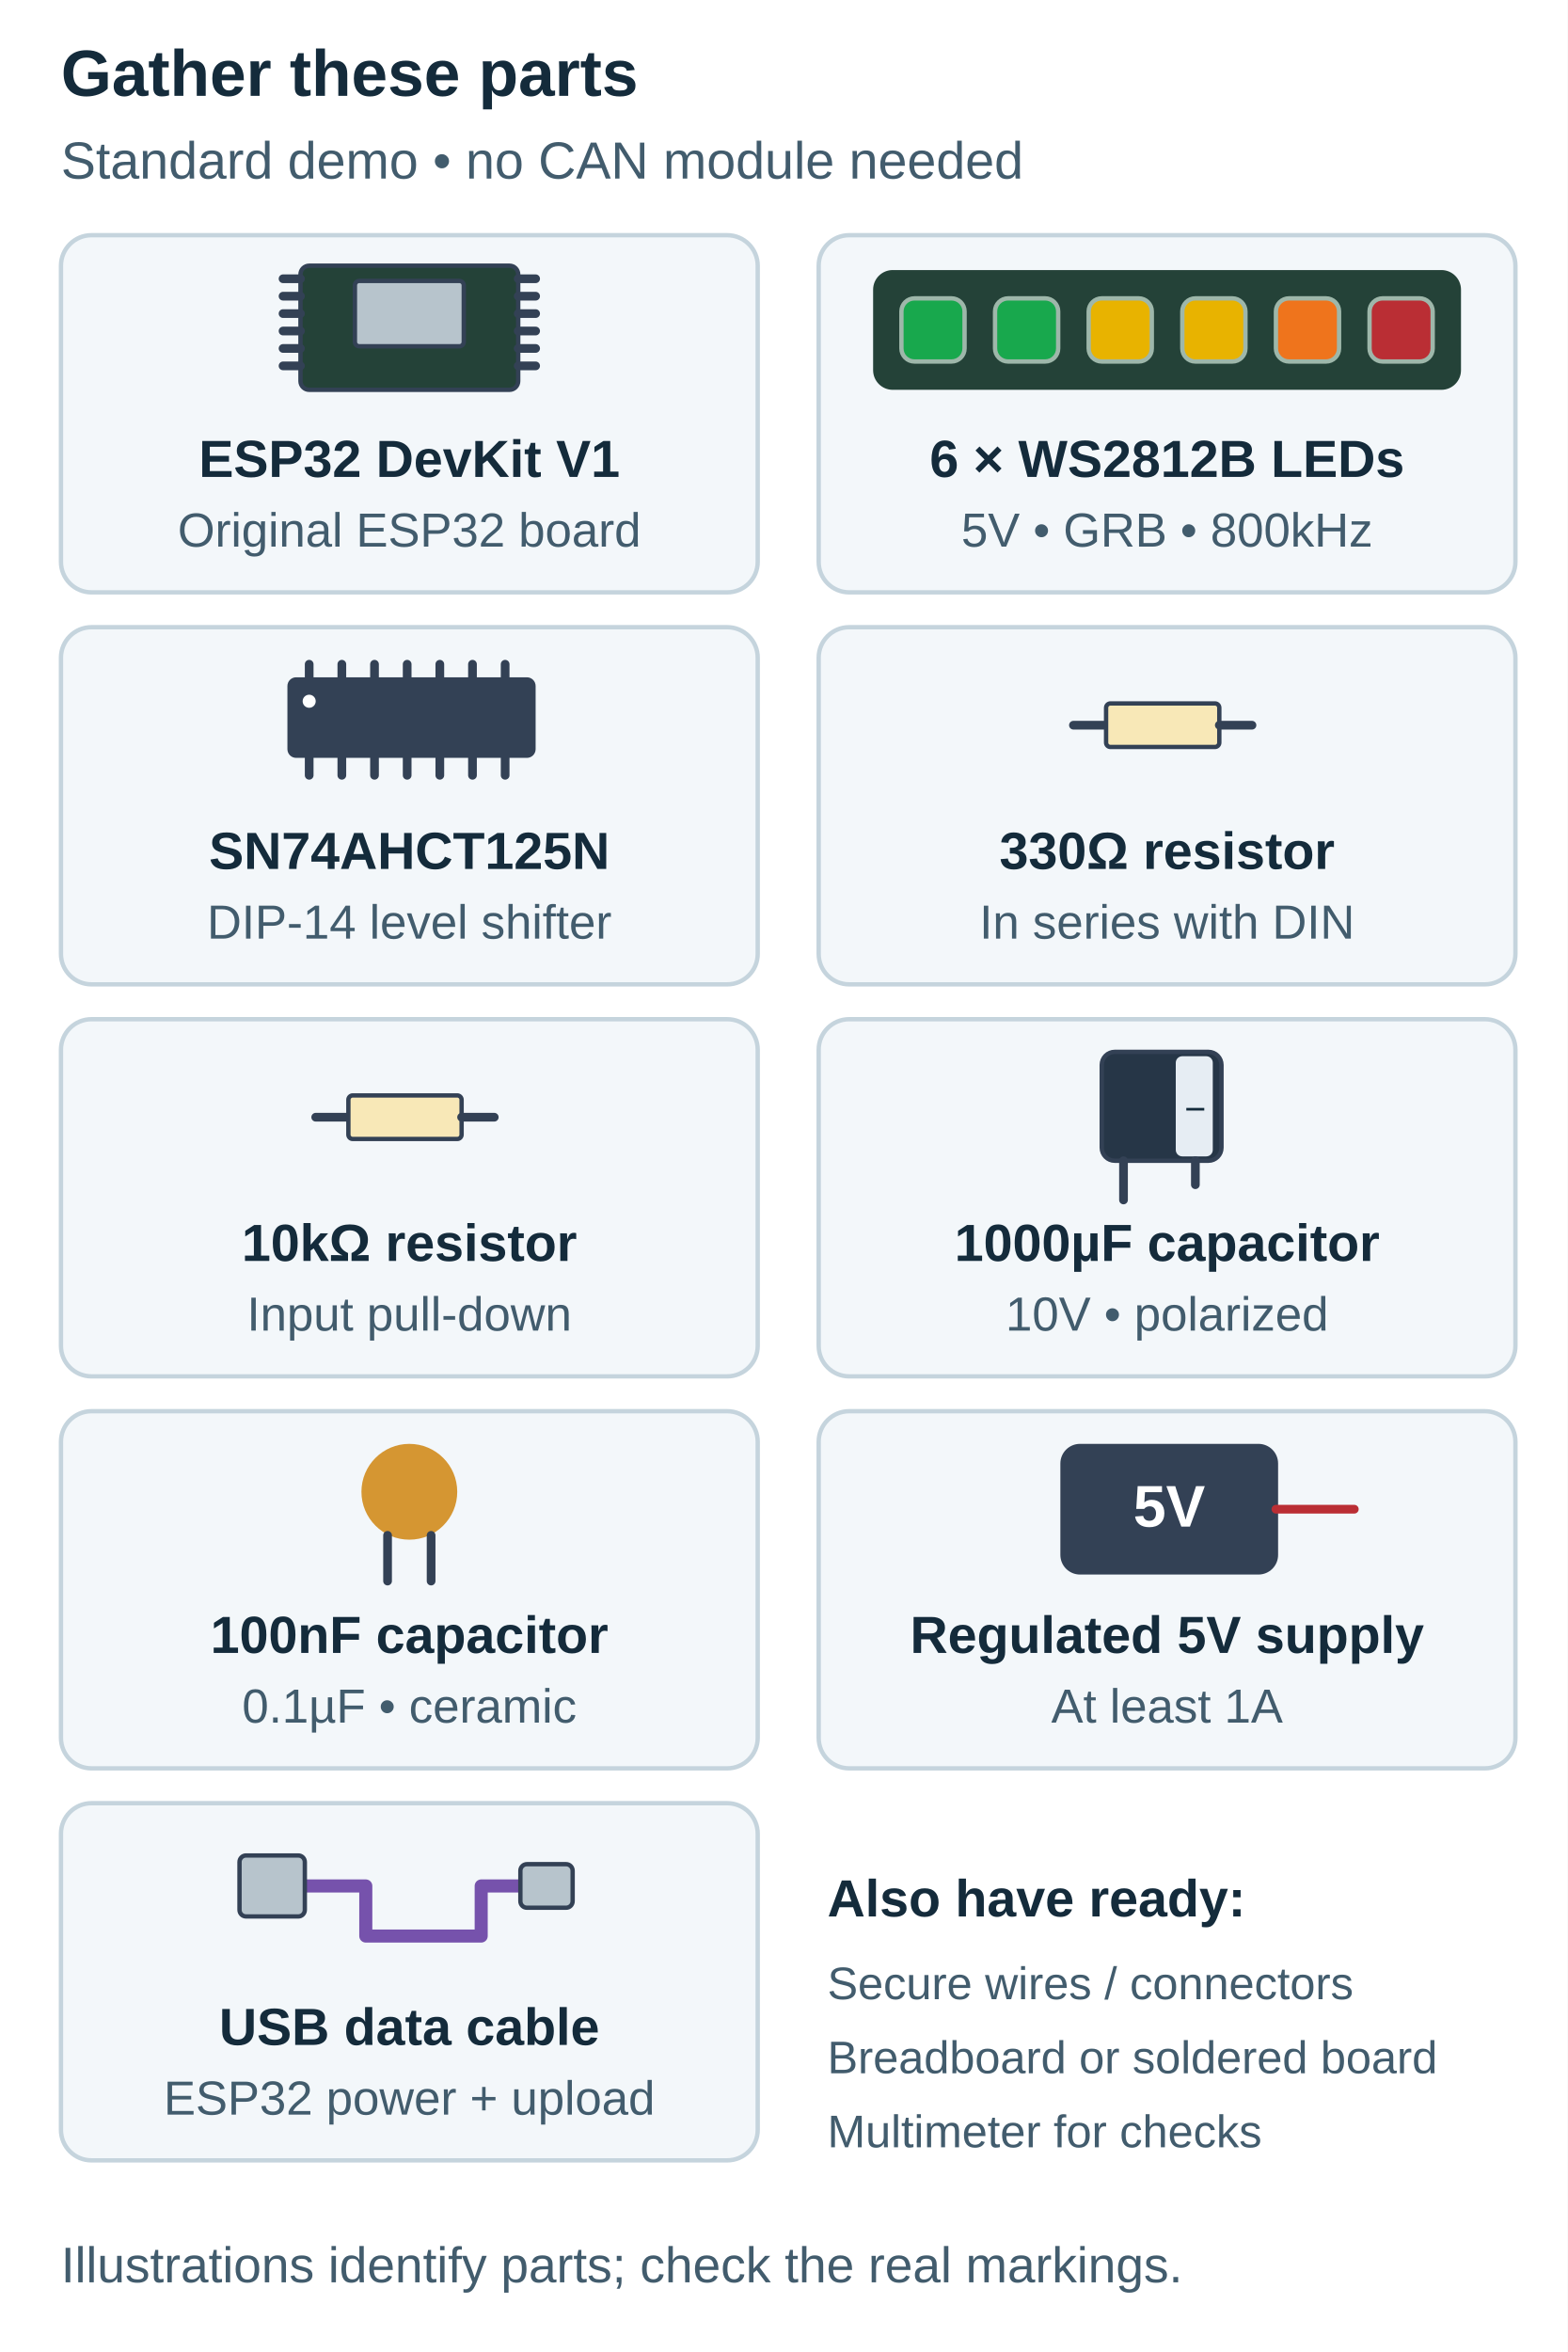
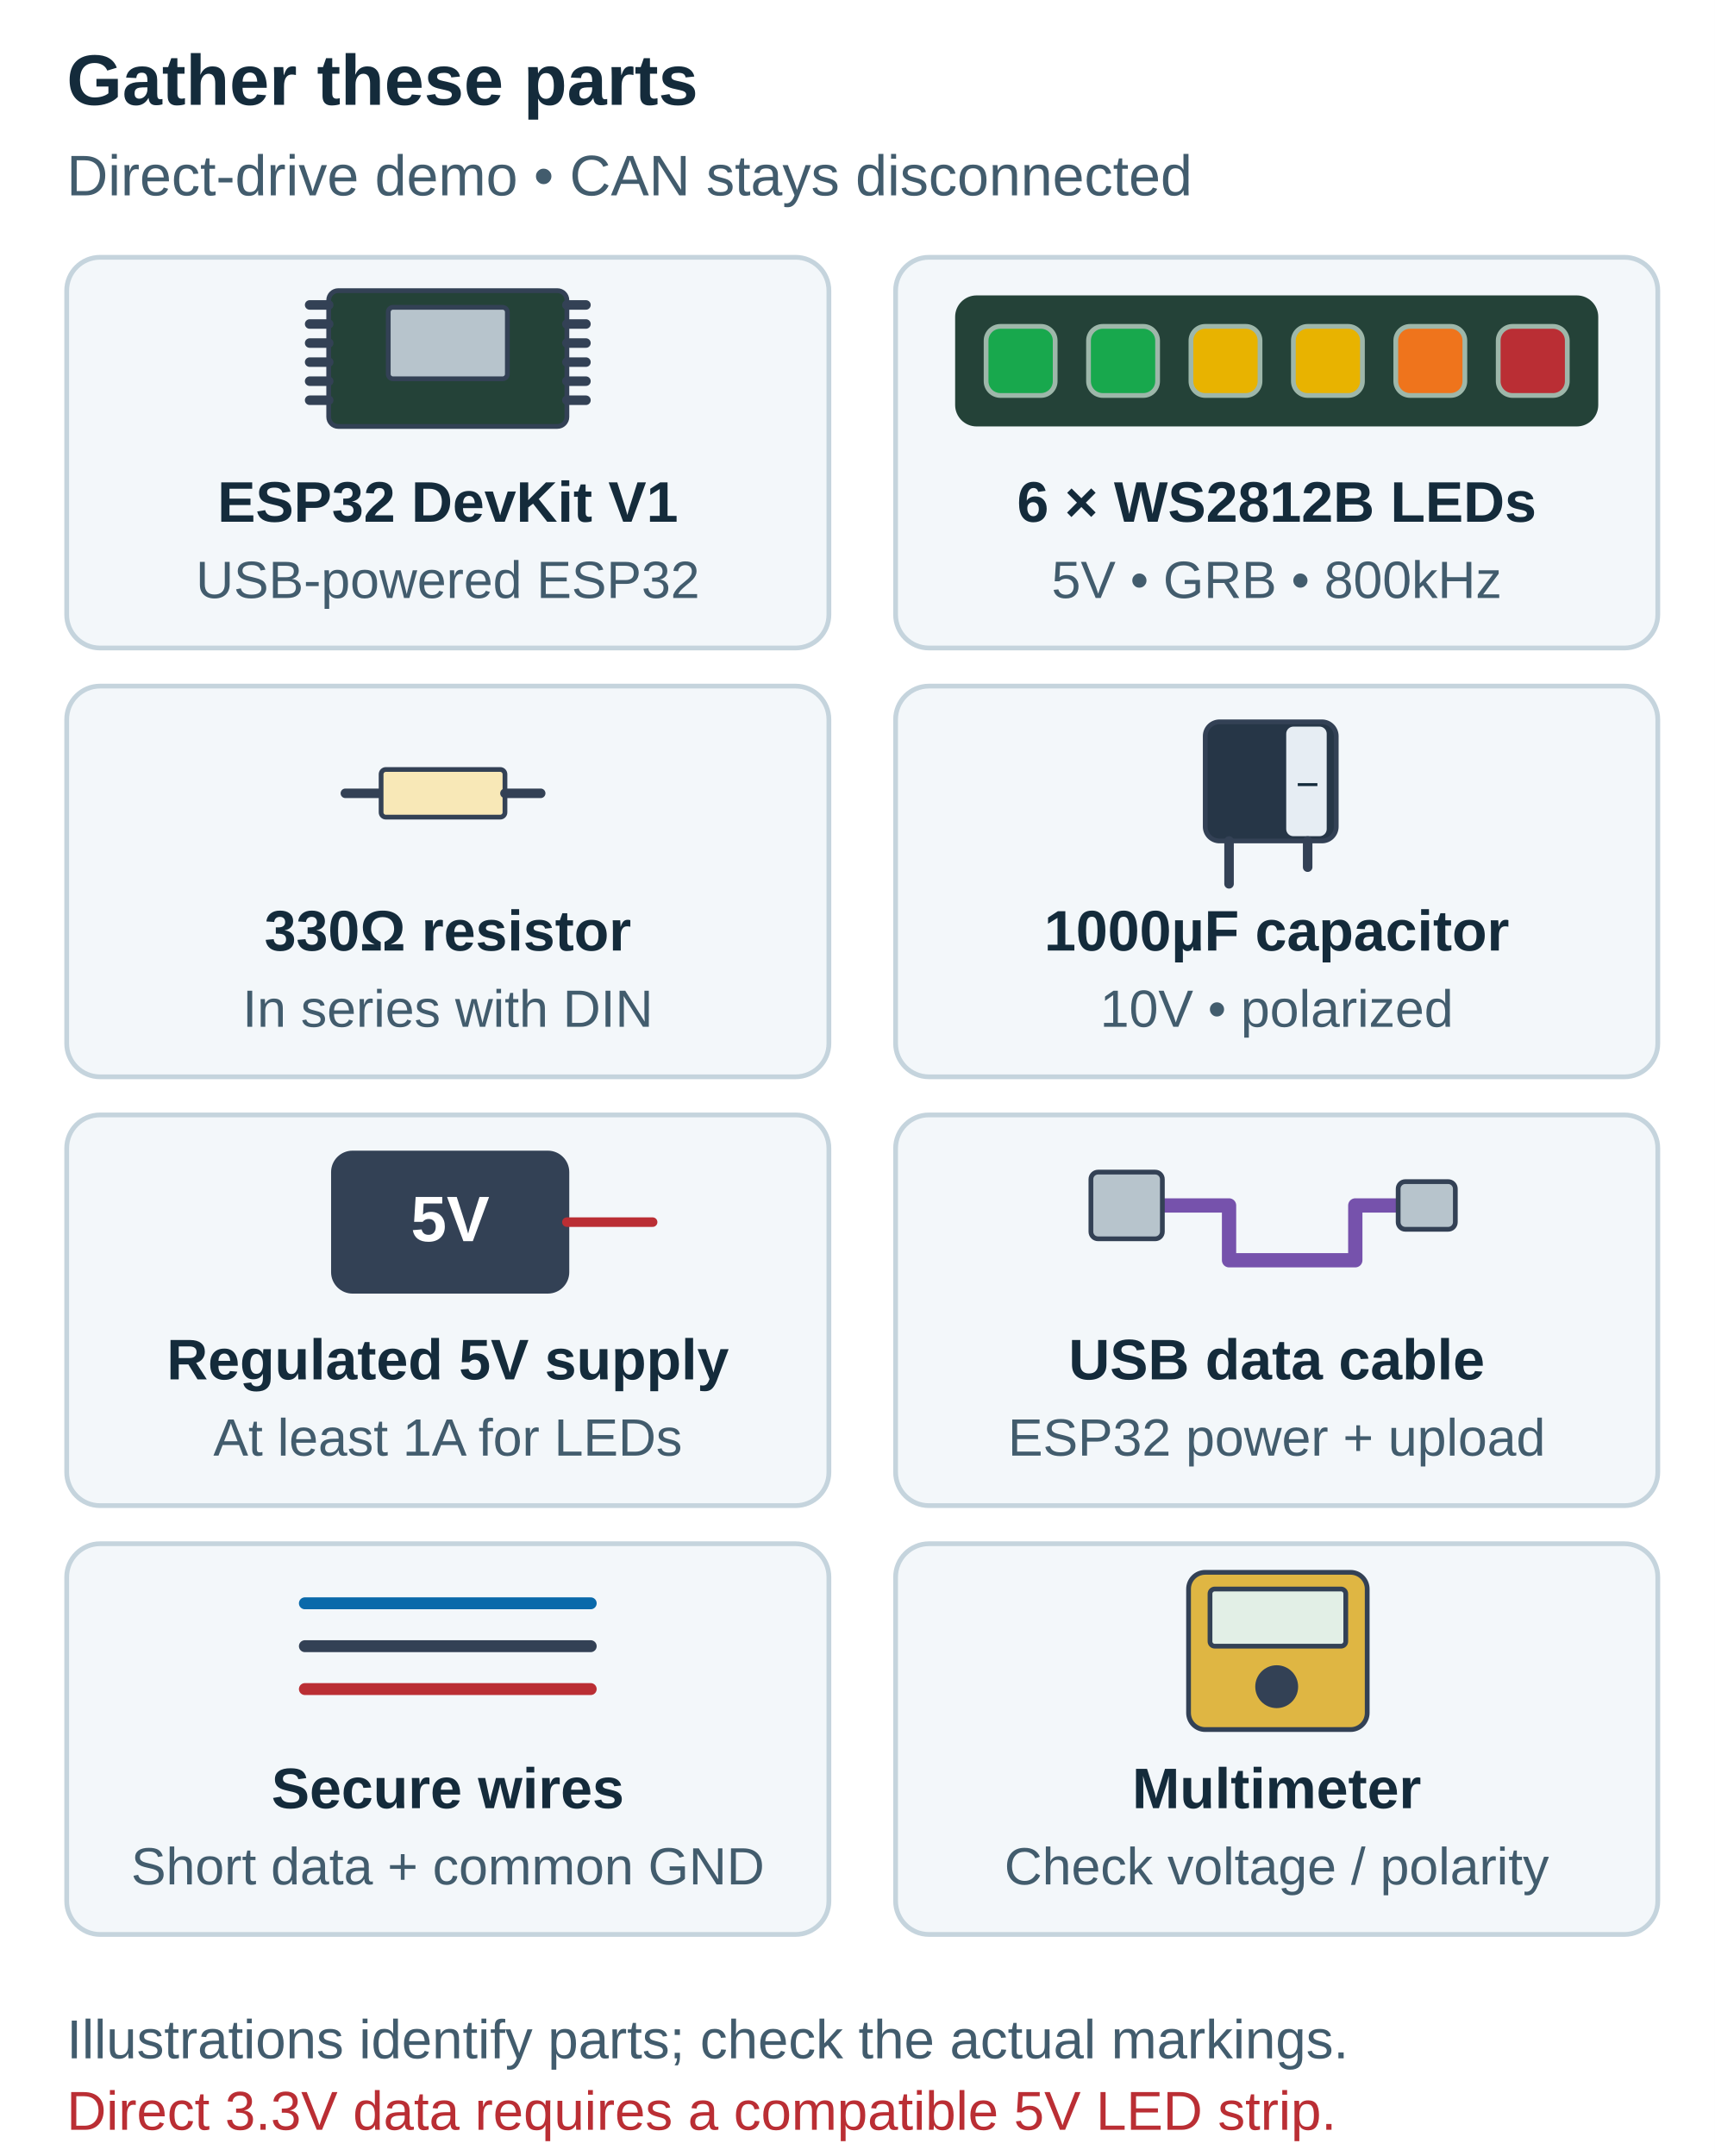
- <svg xmlns="http://www.w3.org/2000/svg" width="720" height="1080" viewBox="0 0 720 1080" role="img" aria-labelledby="title desc">
+ <svg xmlns="http://www.w3.org/2000/svg" width="720" height="905" viewBox="0 0 720 905" role="img" aria-labelledby="title desc">
  <style>text{font-family:Arial,Helvetica,sans-serif}path,line,rect,circle{stroke-linecap:round;stroke-linejoin:round}</style>
-   <rect width="720" height="1080" fill="#ffffff" />
+   <rect width="720" height="905" fill="#ffffff" />
  <text x="28" y="44" font-size="30" fill="#142b3b" font-weight="700" text-anchor="start">Gather these parts</text>
-   <text x="28" y="82" font-size="24" fill="#425c6d" font-weight="400" text-anchor="start">Standard demo • no CAN module needed</text>
+   <text x="28" y="82" font-size="24" fill="#425c6d" font-weight="400" text-anchor="start">Direct-drive demo • CAN stays disconnected</text>
  <rect x="28" y="108" width="320" height="164" rx="14" fill="#f3f7fa" stroke="#c5d4dd" stroke-width="2" />
  <rect x="138" y="122" width="100" height="57" rx="4" fill="#244238" stroke="#334155" stroke-width="2" />
  <rect x="163" y="129" width="50" height="30" rx="2" fill="#b7c4cc" stroke="#334155" stroke-width="2" />
  <path d="M 130,128 L 138,128" fill="none" stroke="#334155" stroke-width="4" />
  <path d="M 238,128 L 246,128" fill="none" stroke="#334155" stroke-width="4" />
  <path d="M 130,136 L 138,136" fill="none" stroke="#334155" stroke-width="4" />
  <path d="M 238,136 L 246,136" fill="none" stroke="#334155" stroke-width="4" />
  <path d="M 130,144 L 138,144" fill="none" stroke="#334155" stroke-width="4" />
  <path d="M 238,144 L 246,144" fill="none" stroke="#334155" stroke-width="4" />
  <path d="M 130,152 L 138,152" fill="none" stroke="#334155" stroke-width="4" />
  <path d="M 238,152 L 246,152" fill="none" stroke="#334155" stroke-width="4" />
  <path d="M 130,160 L 138,160" fill="none" stroke="#334155" stroke-width="4" />
  <path d="M 238,160 L 246,160" fill="none" stroke="#334155" stroke-width="4" />
  <path d="M 130,168 L 138,168" fill="none" stroke="#334155" stroke-width="4" />
  <path d="M 238,168 L 246,168" fill="none" stroke="#334155" stroke-width="4" />
  <text x="188" y="219" font-size="24" fill="#142b3b" font-weight="700" text-anchor="middle">ESP32 DevKit V1</text>
-   <text x="188" y="251" font-size="22" fill="#425c6d" font-weight="400" text-anchor="middle">Original ESP32 board</text>
+   <text x="188" y="251" font-size="22" fill="#425c6d" font-weight="400" text-anchor="middle">USB-powered ESP32</text>
  <rect x="376" y="108" width="320" height="164" rx="14" fill="#f3f7fa" stroke="#c5d4dd" stroke-width="2" />
  <rect x="402" y="125" width="268" height="53" rx="8" fill="#244238" stroke="#244238" stroke-width="2" />
  <rect x="414" y="137" width="29" height="29" rx="6" fill="#18a84d" stroke="#9eb7aa" stroke-width="2" />
  <rect x="457" y="137" width="29" height="29" rx="6" fill="#18a84d" stroke="#9eb7aa" stroke-width="2" />
  <rect x="500" y="137" width="29" height="29" rx="6" fill="#e8b300" stroke="#9eb7aa" stroke-width="2" />
  <rect x="543" y="137" width="29" height="29" rx="6" fill="#e8b300" stroke="#9eb7aa" stroke-width="2" />
  <rect x="586" y="137" width="29" height="29" rx="6" fill="#ef741c" stroke="#9eb7aa" stroke-width="2" />
  <rect x="629" y="137" width="29" height="29" rx="6" fill="#ba2e34" stroke="#9eb7aa" stroke-width="2" />
  <text x="536" y="219" font-size="24" fill="#142b3b" font-weight="700" text-anchor="middle">6 × WS2812B LEDs</text>
  <text x="536" y="251" font-size="22" fill="#425c6d" font-weight="400" text-anchor="middle">5V • GRB • 800kHz</text>
  <rect x="28" y="288" width="320" height="164" rx="14" fill="#f3f7fa" stroke="#c5d4dd" stroke-width="2" />
-   <rect x="133" y="312" width="112" height="35" rx="3" fill="#334155" stroke="#334155" stroke-width="2" />
-   <path d="M 142,305 L 142,312" fill="none" stroke="#334155" stroke-width="4" />
-   <path d="M 142,347 L 142,356" fill="none" stroke="#334155" stroke-width="4" />
-   <path d="M 157,305 L 157,312" fill="none" stroke="#334155" stroke-width="4" />
-   <path d="M 157,347 L 157,356" fill="none" stroke="#334155" stroke-width="4" />
-   <path d="M 172,305 L 172,312" fill="none" stroke="#334155" stroke-width="4" />
-   <path d="M 172,347 L 172,356" fill="none" stroke="#334155" stroke-width="4" />
-   <path d="M 187,305 L 187,312" fill="none" stroke="#334155" stroke-width="4" />
-   <path d="M 187,347 L 187,356" fill="none" stroke="#334155" stroke-width="4" />
-   <path d="M 202,305 L 202,312" fill="none" stroke="#334155" stroke-width="4" />
-   <path d="M 202,347 L 202,356" fill="none" stroke="#334155" stroke-width="4" />
-   <path d="M 217,305 L 217,312" fill="none" stroke="#334155" stroke-width="4" />
-   <path d="M 217,347 L 217,356" fill="none" stroke="#334155" stroke-width="4" />
-   <path d="M 232,305 L 232,312" fill="none" stroke="#334155" stroke-width="4" />
-   <path d="M 232,347 L 232,356" fill="none" stroke="#334155" stroke-width="4" />
-   <circle cx="142" cy="322" r="3" fill="#fff" />
-   <text x="188" y="399" font-size="24" fill="#142b3b" font-weight="700" text-anchor="middle">SN74AHCT125N</text>
-   <text x="188" y="431" font-size="22" fill="#425c6d" font-weight="400" text-anchor="middle">DIP-14 level shifter</text>
+   <path d="M 145,333 L 160,333" fill="none" stroke="#334155" stroke-width="4" />
+   <rect x="160" y="323" width="52" height="20" rx="2" fill="#f8e8b7" stroke="#334155" stroke-width="2" />
+   <path d="M 212,333 L 227,333" fill="none" stroke="#334155" stroke-width="4" />
+   <text x="188" y="399" font-size="24" fill="#142b3b" font-weight="700" text-anchor="middle">330Ω resistor</text>
+   <text x="188" y="431" font-size="22" fill="#425c6d" font-weight="400" text-anchor="middle">In series with DIN</text>
  <rect x="376" y="288" width="320" height="164" rx="14" fill="#f3f7fa" stroke="#c5d4dd" stroke-width="2" />
-   <path d="M 493,333 L 508,333" fill="none" stroke="#334155" stroke-width="4" />
-   <rect x="508" y="323" width="52" height="20" rx="2" fill="#f8e8b7" stroke="#334155" stroke-width="2" />
-   <path d="M 560,333 L 575,333" fill="none" stroke="#334155" stroke-width="4" />
-   <text x="536" y="399" font-size="24" fill="#142b3b" font-weight="700" text-anchor="middle">330Ω resistor</text>
-   <text x="536" y="431" font-size="22" fill="#425c6d" font-weight="400" text-anchor="middle">In series with DIN</text>
+   <rect x="506" y="303" width="55" height="50" rx="6" fill="#263647" stroke="#334155" stroke-width="2" />
+   <rect x="541" y="306" width="15" height="44" rx="2" fill="#e6edf3" stroke="#e6edf3" stroke-width="2" />
+   <text x="544" y="335" font-size="17" fill="#142b3b" font-weight="400" text-anchor="start">−</text>
+   <path d="M 516,353 L 516,371" fill="none" stroke="#334155" stroke-width="4" />
+   <path d="M 549,353 L 549,364" fill="none" stroke="#334155" stroke-width="4" />
+   <text x="536" y="399" font-size="24" fill="#142b3b" font-weight="700" text-anchor="middle">1000µF capacitor</text>
+   <text x="536" y="431" font-size="22" fill="#425c6d" font-weight="400" text-anchor="middle">10V • polarized</text>
  <rect x="28" y="468" width="320" height="164" rx="14" fill="#f3f7fa" stroke="#c5d4dd" stroke-width="2" />
-   <path d="M 145,513 L 160,513" fill="none" stroke="#334155" stroke-width="4" />
-   <rect x="160" y="503" width="52" height="20" rx="2" fill="#f8e8b7" stroke="#334155" stroke-width="2" />
-   <path d="M 212,513 L 227,513" fill="none" stroke="#334155" stroke-width="4" />
-   <text x="188" y="579" font-size="24" fill="#142b3b" font-weight="700" text-anchor="middle">10kΩ resistor</text>
-   <text x="188" y="611" font-size="22" fill="#425c6d" font-weight="400" text-anchor="middle">Input pull-down</text>
+   <rect x="140" y="484" width="98" height="58" rx="8" fill="#334155" stroke="#334155" stroke-width="2" />
+   <text x="189" y="521" font-size="27" fill="#fff" font-weight="700" text-anchor="middle">5V</text>
+   <path d="M 238,513 L 274,513" fill="none" stroke="#ba2e34" stroke-width="4" />
+   <text x="188" y="579" font-size="24" fill="#142b3b" font-weight="700" text-anchor="middle">Regulated 5V supply</text>
+   <text x="188" y="611" font-size="22" fill="#425c6d" font-weight="400" text-anchor="middle">At least 1A for LEDs</text>
  <rect x="376" y="468" width="320" height="164" rx="14" fill="#f3f7fa" stroke="#c5d4dd" stroke-width="2" />
-   <rect x="506" y="483" width="55" height="50" rx="6" fill="#263647" stroke="#334155" stroke-width="2" />
-   <rect x="541" y="486" width="15" height="44" rx="2" fill="#e6edf3" stroke="#e6edf3" stroke-width="2" />
-   <text x="544" y="515" font-size="17" fill="#142b3b" font-weight="400" text-anchor="start">−</text>
-   <path d="M 516,533 L 516,551" fill="none" stroke="#334155" stroke-width="4" />
-   <path d="M 549,533 L 549,544" fill="none" stroke="#334155" stroke-width="4" />
-   <text x="536" y="579" font-size="24" fill="#142b3b" font-weight="700" text-anchor="middle">1000µF capacitor</text>
-   <text x="536" y="611" font-size="22" fill="#425c6d" font-weight="400" text-anchor="middle">10V • polarized</text>
+   <path d="M 482,506 L 516,506 L 516,529 L 569,529 L 569,506 L 590,506" fill="none" stroke="#7652ac" stroke-width="6" />
+   <rect x="458" y="492" width="30" height="28" rx="3" fill="#b7c4cc" stroke="#334155" stroke-width="2" />
+   <rect x="587" y="496" width="24" height="20" rx="3" fill="#b7c4cc" stroke="#334155" stroke-width="2" />
+   <text x="536" y="579" font-size="24" fill="#142b3b" font-weight="700" text-anchor="middle">USB data cable</text>
+   <text x="536" y="611" font-size="22" fill="#425c6d" font-weight="400" text-anchor="middle">ESP32 power + upload</text>
  <rect x="28" y="648" width="320" height="164" rx="14" fill="#f3f7fa" stroke="#c5d4dd" stroke-width="2" />
-   <circle cx="188" cy="685" r="22" fill="#d59632" />
-   <path d="M 178,705 L 178,726" fill="none" stroke="#334155" stroke-width="4" />
-   <path d="M 198,705 L 198,726" fill="none" stroke="#334155" stroke-width="4" />
-   <text x="188" y="759" font-size="24" fill="#142b3b" font-weight="700" text-anchor="middle">100nF capacitor</text>
-   <text x="188" y="791" font-size="22" fill="#425c6d" font-weight="400" text-anchor="middle">0.1µF • ceramic</text>
+   <path d="M 128,673 L 248,673" fill="none" stroke="#0969aa" stroke-width="5" />
+   <path d="M 128,691 L 248,691" fill="none" stroke="#334155" stroke-width="5" />
+   <path d="M 128,709 L 248,709" fill="none" stroke="#ba2e34" stroke-width="5" />
+   <text x="188" y="759" font-size="24" fill="#142b3b" font-weight="700" text-anchor="middle">Secure wires</text>
+   <text x="188" y="791" font-size="22" fill="#425c6d" font-weight="400" text-anchor="middle">Short data + common GND</text>
  <rect x="376" y="648" width="320" height="164" rx="14" fill="#f3f7fa" stroke="#c5d4dd" stroke-width="2" />
-   <rect x="488" y="664" width="98" height="58" rx="8" fill="#334155" stroke="#334155" stroke-width="2" />
-   <text x="537" y="701" font-size="27" fill="#fff" font-weight="700" text-anchor="middle">5V</text>
-   <path d="M 586,693 L 622,693" fill="none" stroke="#ba2e34" stroke-width="4" />
-   <text x="536" y="759" font-size="24" fill="#142b3b" font-weight="700" text-anchor="middle">Regulated 5V supply</text>
-   <text x="536" y="791" font-size="22" fill="#425c6d" font-weight="400" text-anchor="middle">At least 1A</text>
-   <rect x="28" y="828" width="320" height="164" rx="14" fill="#f3f7fa" stroke="#c5d4dd" stroke-width="2" />
-   <path d="M 134,866 L 168,866 L 168,889 L 221,889 L 221,866 L 242,866" fill="none" stroke="#7652ac" stroke-width="6" />
-   <rect x="110" y="852" width="30" height="28" rx="3" fill="#b7c4cc" stroke="#334155" stroke-width="2" />
-   <rect x="239" y="856" width="24" height="20" rx="3" fill="#b7c4cc" stroke="#334155" stroke-width="2" />
-   <text x="188" y="939" font-size="24" fill="#142b3b" font-weight="700" text-anchor="middle">USB data cable</text>
-   <text x="188" y="971" font-size="22" fill="#425c6d" font-weight="400" text-anchor="middle">ESP32 power + upload</text>
-   <text x="380" y="880" font-size="24" fill="#142b3b" font-weight="700" text-anchor="start">Also have ready:</text>
-   <text x="380" y="918" font-size="21" fill="#425c6d" font-weight="400" text-anchor="start">Secure wires / connectors</text>
-   <text x="380" y="952" font-size="21" fill="#425c6d" font-weight="400" text-anchor="start">Breadboard or soldered board</text>
-   <text x="380" y="986" font-size="21" fill="#425c6d" font-weight="400" text-anchor="start">Multimeter for checks</text>
-   <text x="28" y="1048" font-size="23" fill="#425c6d" font-weight="400" text-anchor="start">Illustrations identify parts; check the real markings.</text>
+   <rect x="499" y="660" width="75" height="66" rx="7" fill="#dfb643" stroke="#334155" stroke-width="2" />
+   <rect x="508" y="667" width="57" height="24" rx="2" fill="#e2efe6" stroke="#334155" stroke-width="2" />
+   <circle cx="536" cy="708" r="9" fill="#334155" />
+   <text x="536" y="759" font-size="24" fill="#142b3b" font-weight="700" text-anchor="middle">Multimeter</text>
+   <text x="536" y="791" font-size="22" fill="#425c6d" font-weight="400" text-anchor="middle">Check voltage / polarity</text>
+   <text x="28" y="864" font-size="23" fill="#425c6d" font-weight="400" text-anchor="start">Illustrations identify parts; check the actual markings.</text>
+   <text x="28" y="894" font-size="23" fill="#ba2e34" font-weight="400" text-anchor="start">Direct 3.3V data requires a compatible 5V LED strip.</text>
</svg>
